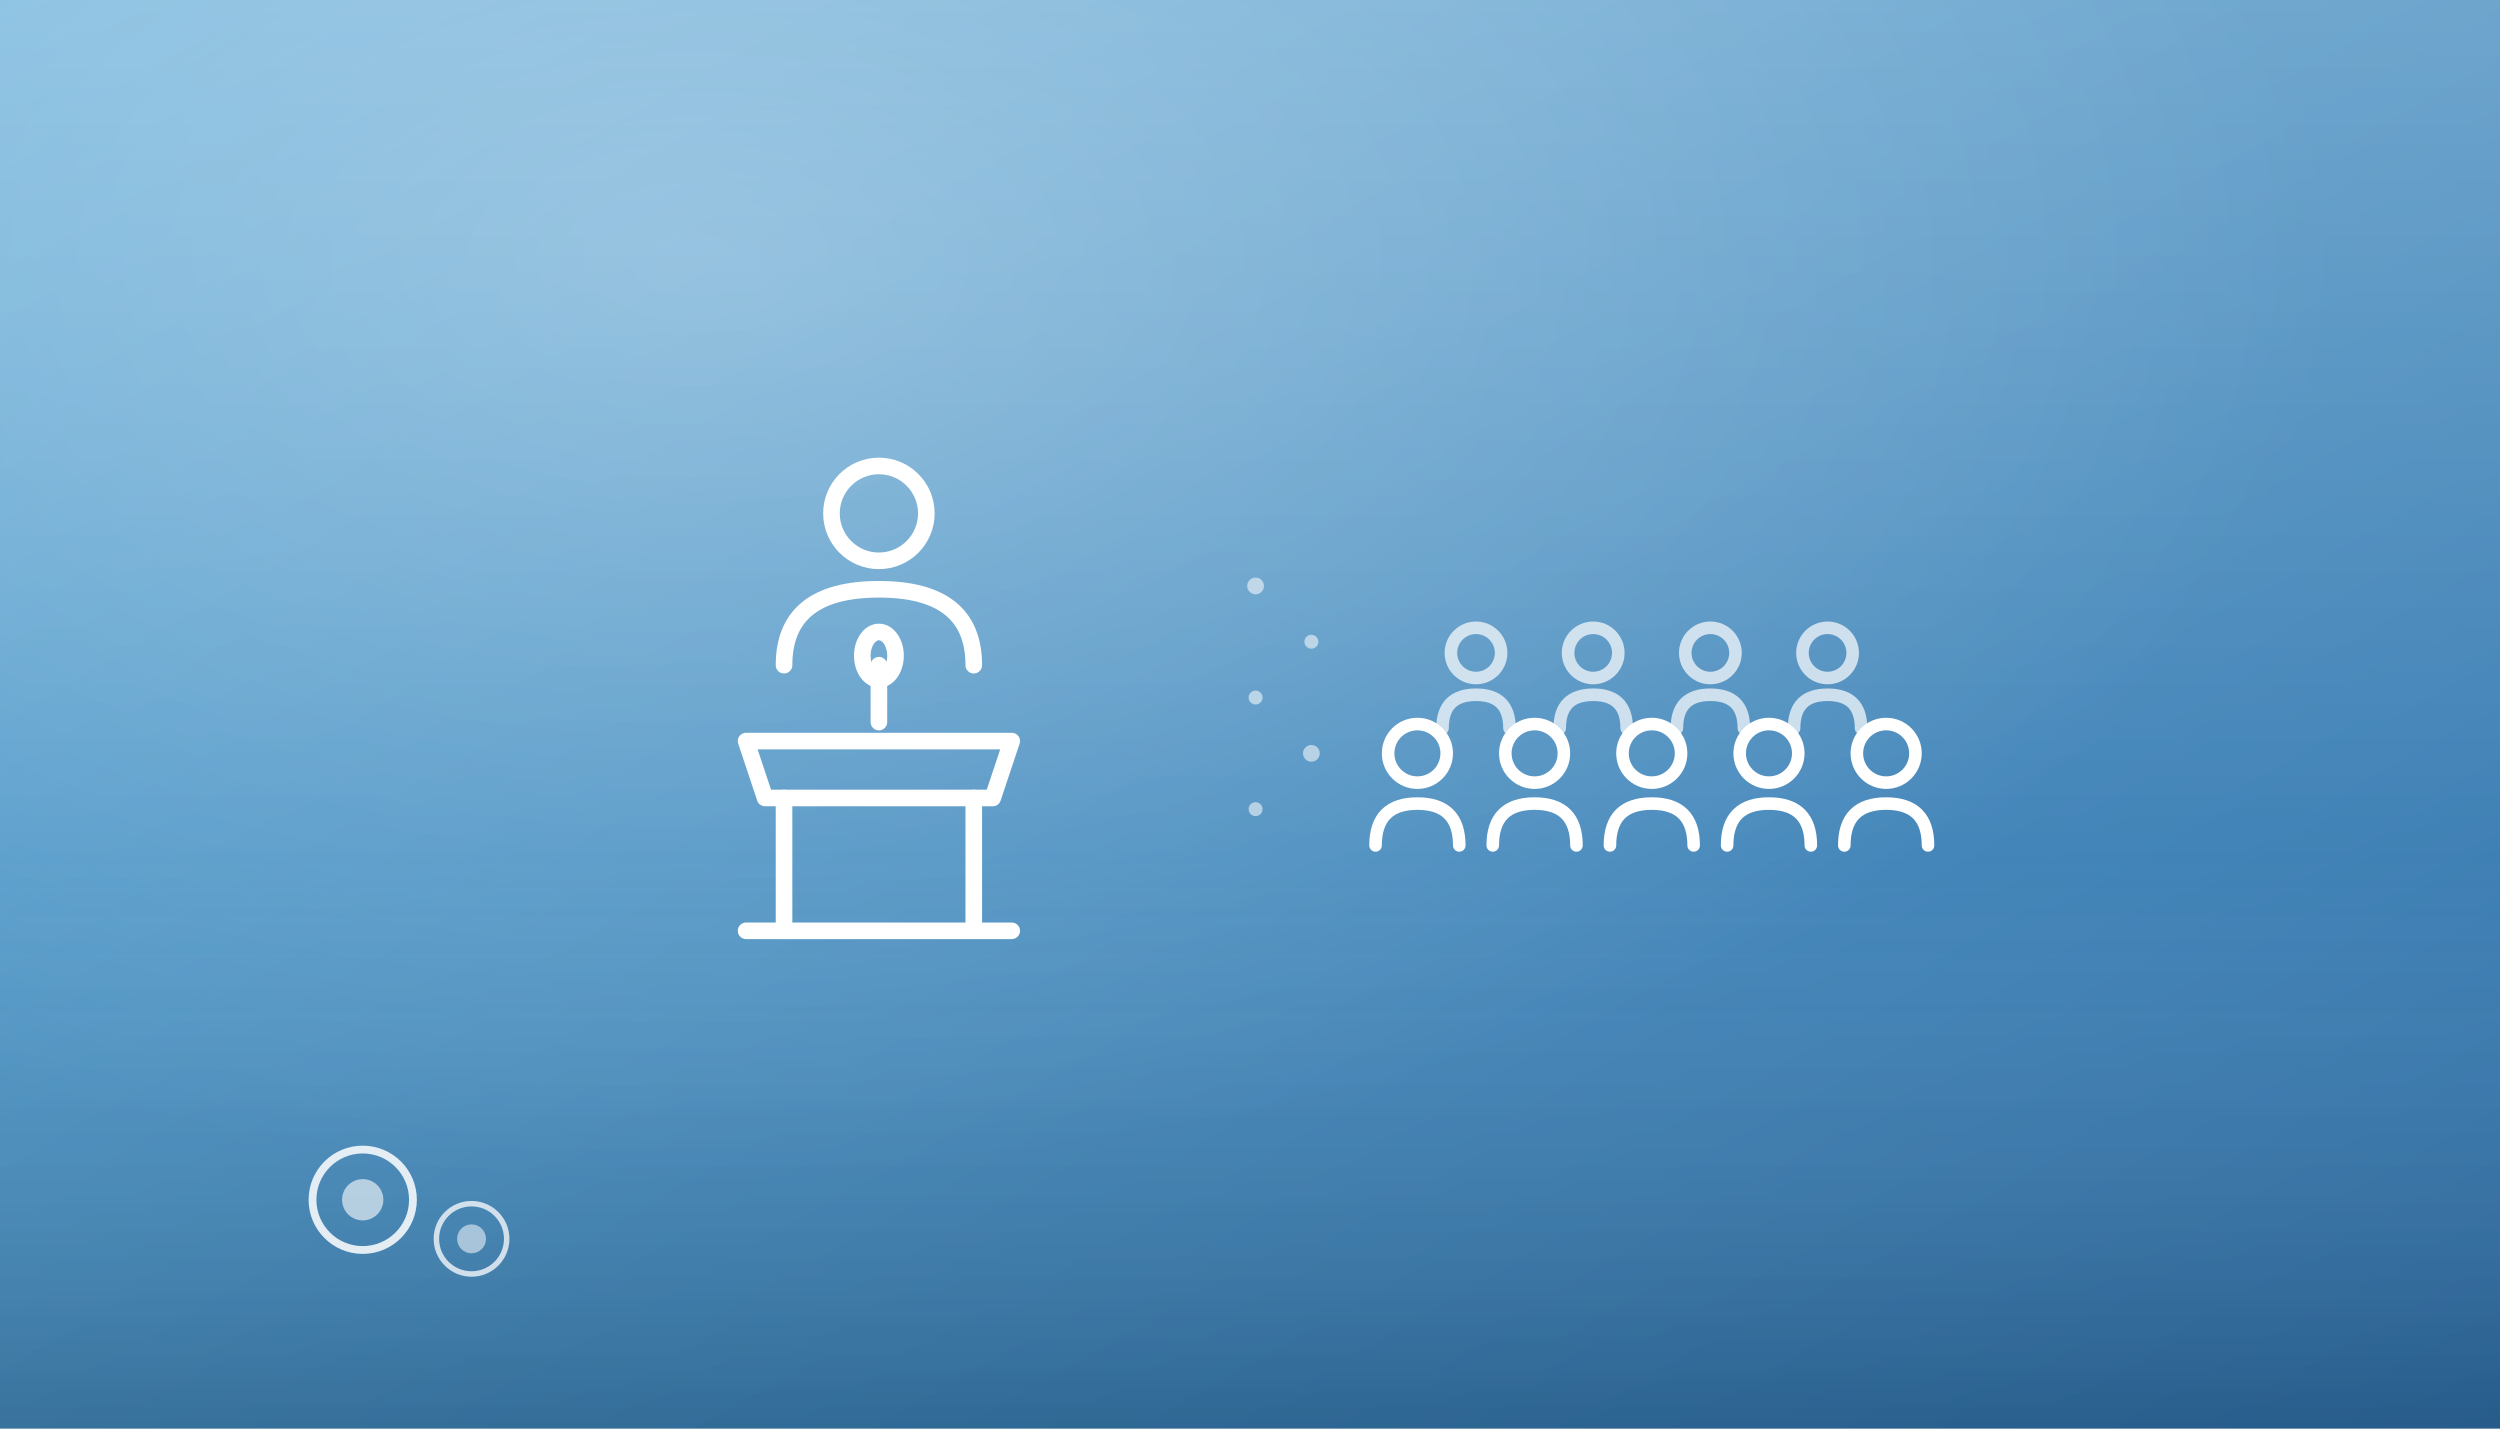
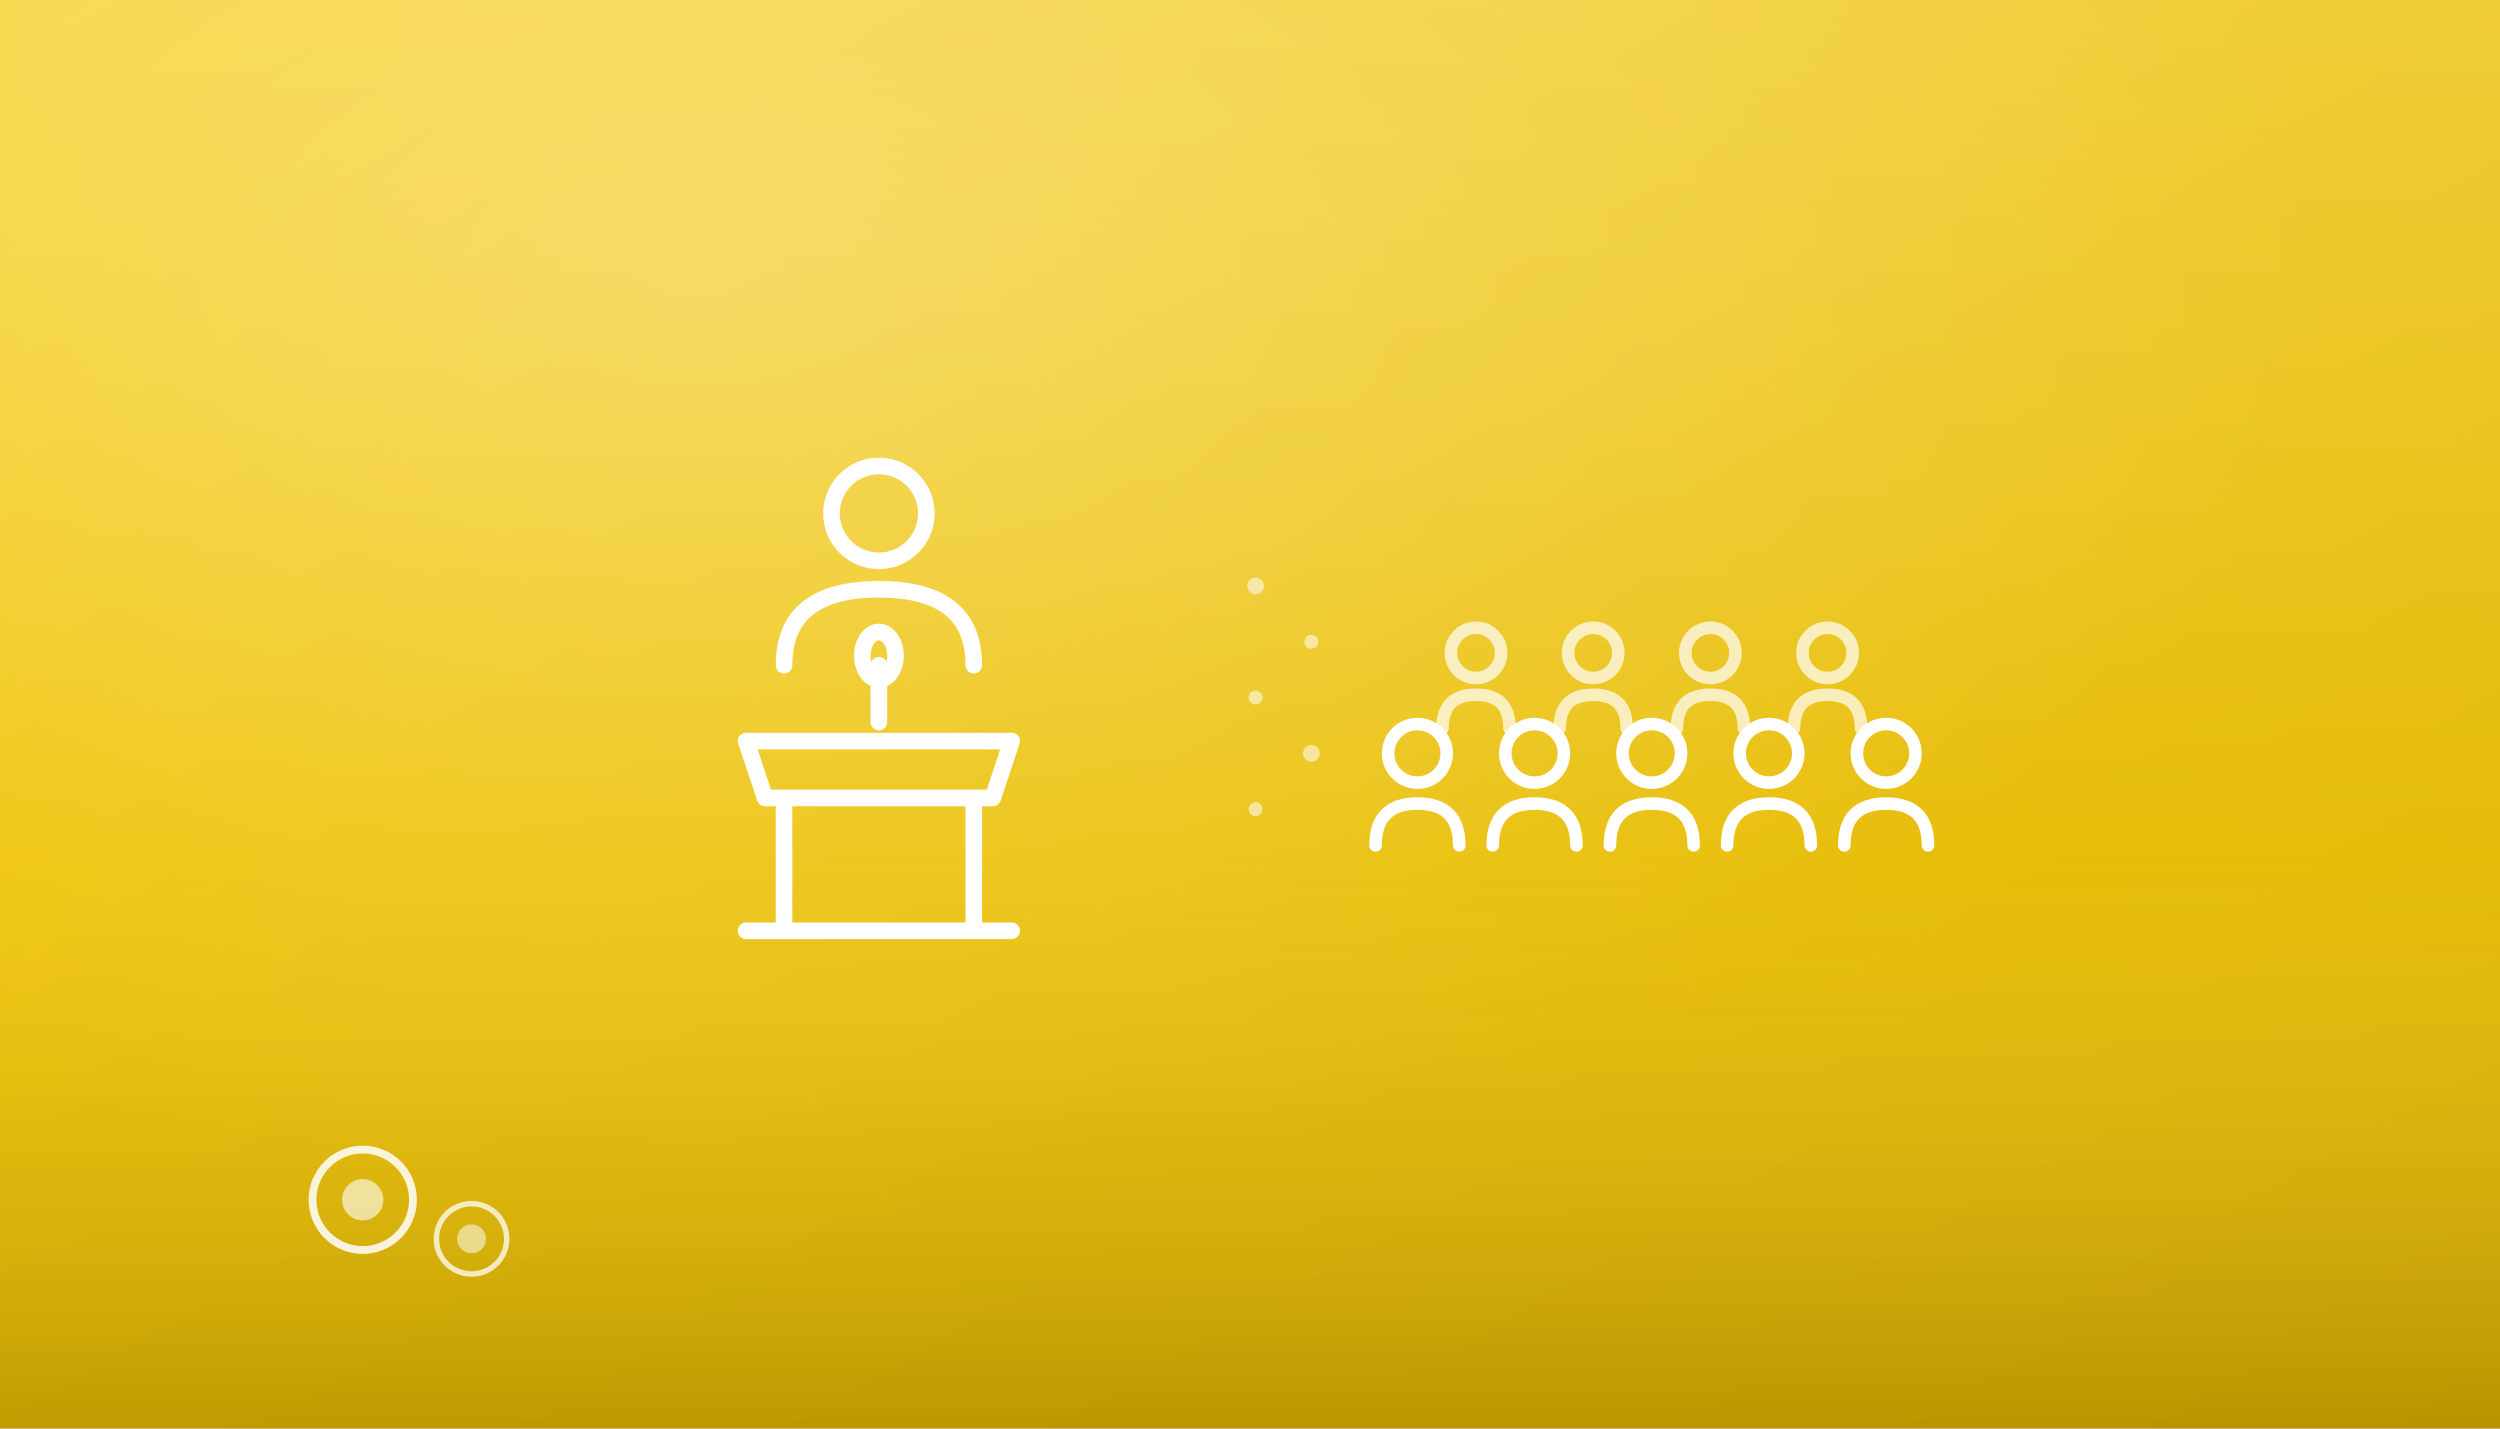
<svg xmlns="http://www.w3.org/2000/svg" viewBox="0 0 1792 1024" width="1792" height="1024">
  <defs>
    <linearGradient id="bg" x1="0%" y1="0%" x2="100%" y2="100%">
-       <stop offset="0%" stop-color="#5BA8D6" />
-       <stop offset="100%" stop-color="#2E6FA8" />
+       <stop offset="0%" stop-color="#F5C800" />
+       <stop offset="100%" stop-color="#E0B500" />
    </linearGradient>
    <linearGradient id="sheen" x1="0%" y1="0%" x2="0%" y2="100%">
      <stop offset="0%" stop-color="white" stop-opacity="0.22" />
      <stop offset="60%" stop-color="white" stop-opacity="0.04" />
      <stop offset="100%" stop-color="black" stop-opacity="0.18" />
    </linearGradient>
    <radialGradient id="glow" cx="28%" cy="18%" r="65%">
      <stop offset="0%" stop-color="white" stop-opacity="0.28" />
      <stop offset="100%" stop-color="white" stop-opacity="0" />
    </radialGradient>
  </defs>
  <rect width="1792" height="1024" fill="url(#bg)" />
  <rect width="1792" height="1024" fill="url(#sheen)" />
  <rect width="1792" height="1024" fill="url(#glow)" />
  <g transform="translate(460,300) scale(3.4)" fill="none" stroke="white" stroke-linecap="round" stroke-linejoin="round" stroke-width="3.5">
    <circle cx="50" cy="20" r="10" />
    <path d="M30,52 Q30,36 50,36 Q70,36 70,52" />
    <path d="M22,68 L78,68 L74,80 L26,80 Z" />
    <path d="M30,80 L30,108" />
    <path d="M70,80 L70,108" />
    <path d="M22,108 L78,108" />
    <path d="M50,52 L50,64" />
    <ellipse cx="50" cy="50" rx="3.5" ry="5" />
  </g>
  <g transform="translate(980,360) scale(3.0)" fill="none" stroke="white" stroke-linecap="round" stroke-linejoin="round" stroke-width="3">
    <g>
      <circle cx="12" cy="60" r="7" />
      <path d="M2,82 Q2,72 12,72 Q22,72 22,82" />
      <circle cx="40" cy="60" r="7" />
      <path d="M30,82 Q30,72 40,72 Q50,72 50,82" />
      <circle cx="68" cy="60" r="7" />
      <path d="M58,82 Q58,72 68,72 Q78,72 78,82" />
      <circle cx="96" cy="60" r="7" />
      <path d="M86,82 Q86,72 96,72 Q106,72 106,82" />
      <circle cx="124" cy="60" r="7" />
      <path d="M114,82 Q114,72 124,72 Q134,72 134,82" />
    </g>
    <g opacity="0.7">
      <circle cx="26" cy="36" r="6" />
      <path d="M18,54 Q18,46 26,46 Q34,46 34,54" />
      <circle cx="54" cy="36" r="6" />
      <path d="M46,54 Q46,46 54,46 Q62,46 62,54" />
      <circle cx="82" cy="36" r="6" />
      <path d="M74,54 Q74,46 82,46 Q90,46 90,54" />
      <circle cx="110" cy="36" r="6" />
      <path d="M102,54 Q102,46 110,46 Q118,46 118,54" />
    </g>
  </g>
  <g fill="white" opacity="0.55">
    <circle cx="900" cy="420" r="6" />
    <circle cx="940" cy="460" r="5" />
    <circle cx="900" cy="500" r="5" />
    <circle cx="940" cy="540" r="6" />
    <circle cx="900" cy="580" r="5" />
  </g>
  <g transform="translate(220,820) scale(2.0)" fill="none" stroke="white" stroke-linecap="round" stroke-linejoin="round" stroke-width="2.8" opacity="0.85">
    <circle cx="20" cy="20" r="18" />
    <circle cx="20" cy="20" r="6" fill="white" opacity="0.7" />
  </g>
  <g transform="translate(310,860) scale(1.4)" fill="none" stroke="white" stroke-linecap="round" stroke-linejoin="round" stroke-width="2.8" opacity="0.75">
    <circle cx="20" cy="20" r="18" />
    <circle cx="20" cy="20" r="6" fill="white" opacity="0.7" />
  </g>
</svg>
